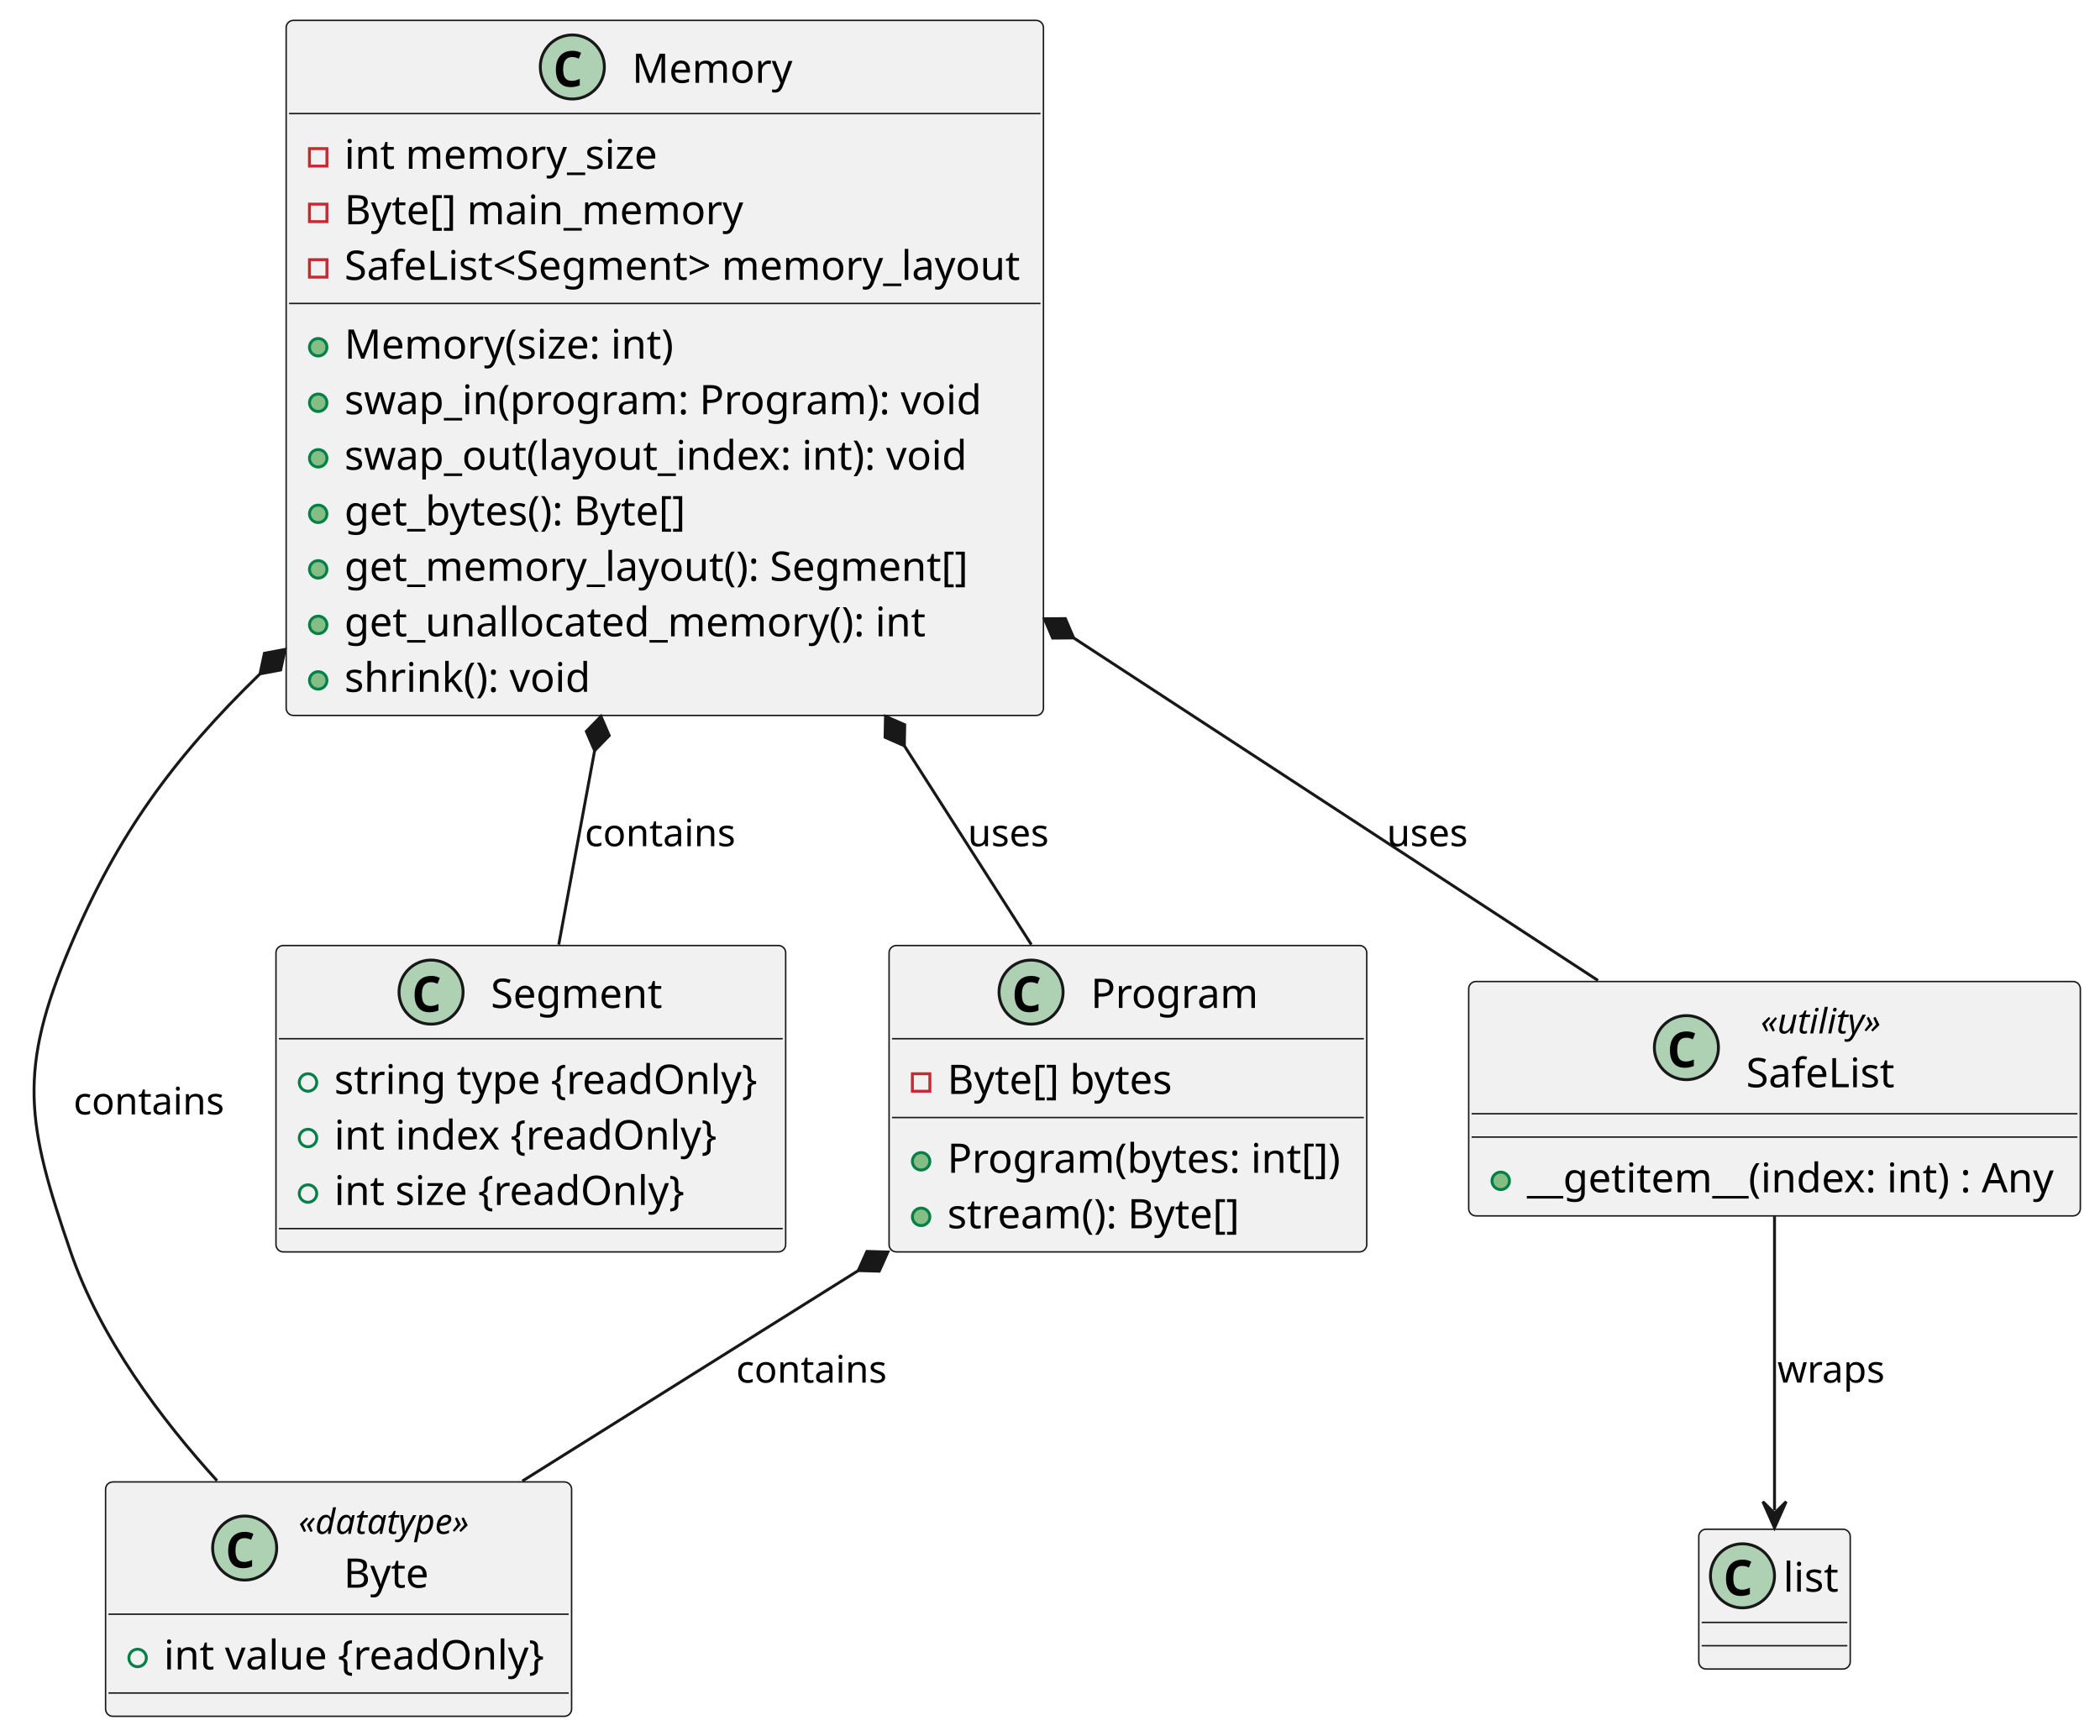
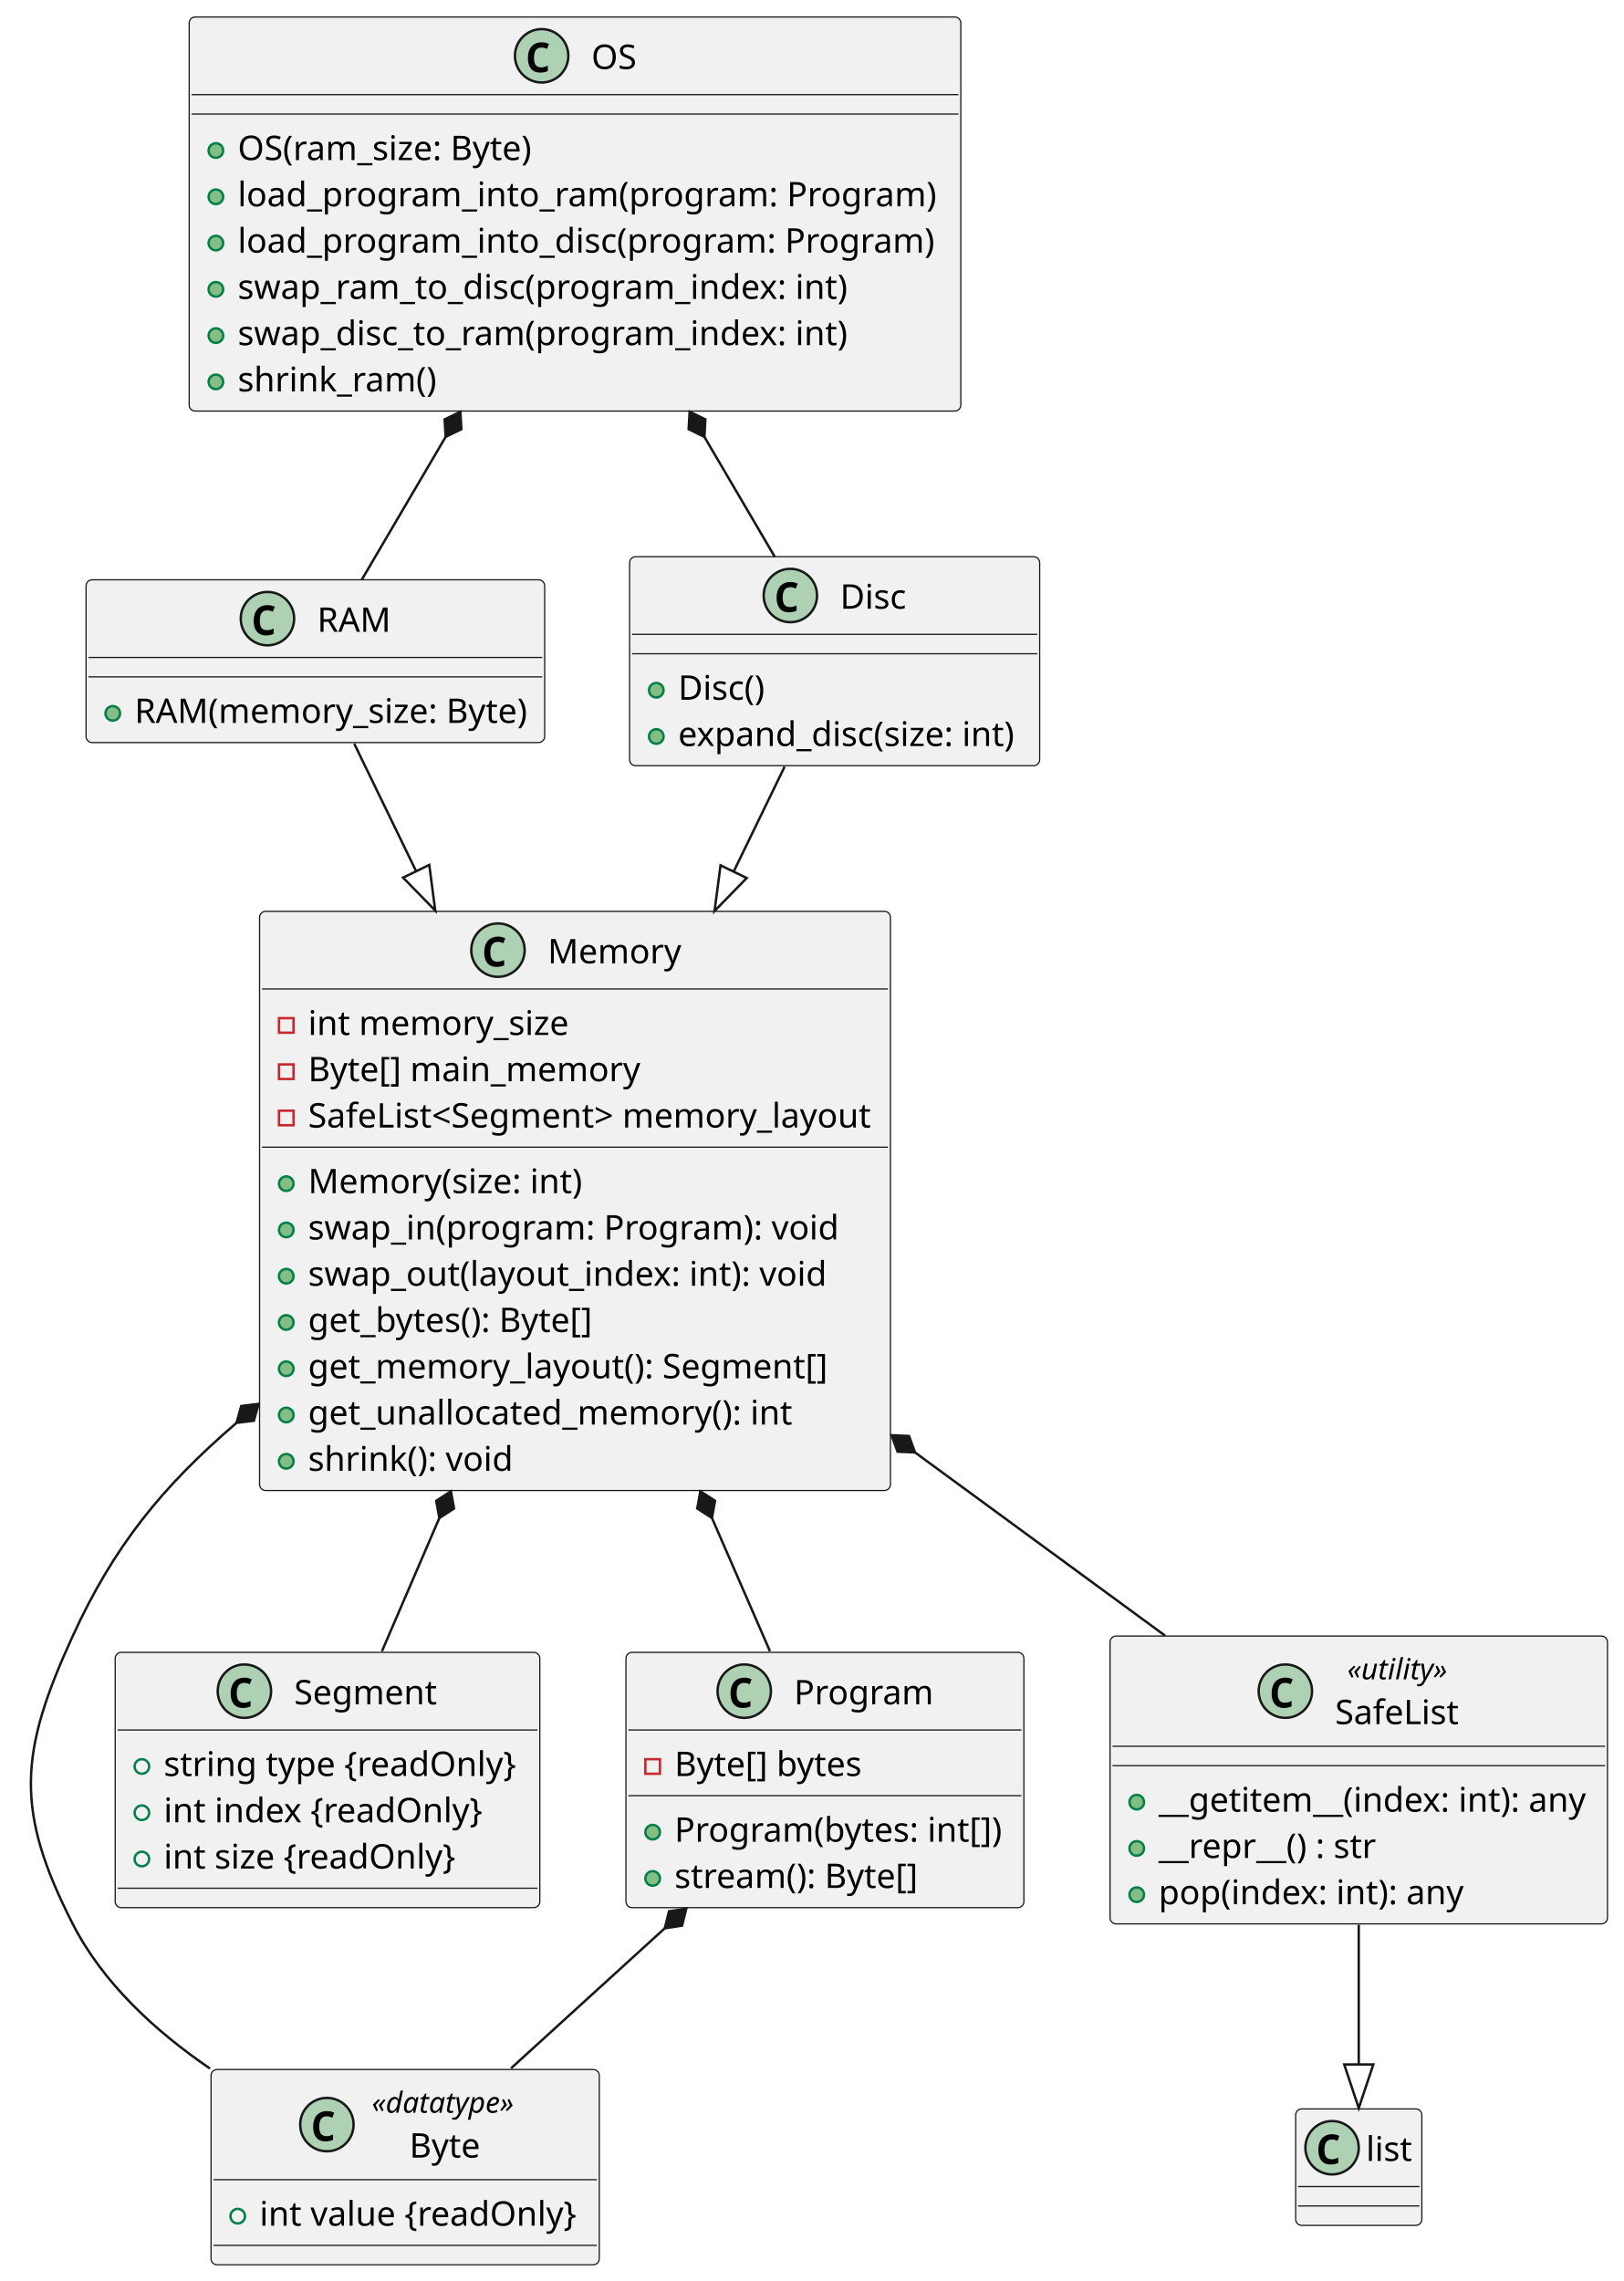
- <svg xmlns="http://www.w3.org/2000/svg" contentStyleType="text/css" height="596px" preserveAspectRatio="none" style="width:721px;height:596px;background:#FFFFFF;" version="1.1" viewBox="0 0 721 596" width="721px" zoomAndPan="magnify">
+ <svg xmlns="http://www.w3.org/2000/svg" contentStyleType="text/css" height="940px" preserveAspectRatio="none" style="width:669px;height:940px;background:#FFFFFF;" version="1.1" viewBox="0 0 669 940" width="669px" zoomAndPan="magnify">
  <defs />
  <g>
    <g id="elem_Memory">
-       <rect codeLine="1" fill="#F1F1F1" height="238.679" id="Memory" rx="2.5" ry="2.5" style="stroke:#181818;stroke-width:0.5;" width="260" x="98.25" y="7" />
-       <ellipse cx="196.5" cy="23" fill="#ADD1B2" rx="11" ry="11" style="stroke:#181818;stroke-width:1.0;" />
-       <path d="M195.969,29.922 Q194.219,29.922 193.078,29.188 Q191.953,28.438 191.391,27.094 Q190.844,25.734 190.844,23.938 Q190.844,21.906 191.5,20.453 Q192.156,19 193.438,18.219 Q194.719,17.438 196.594,17.438 Q197.484,17.438 198.156,17.625 Q198.828,17.797 199.516,18.141 L198.703,20.156 Q198.078,19.844 197.531,19.719 Q197,19.594 196.516,19.594 Q195.344,19.594 194.641,20.125 Q193.938,20.656 193.641,21.609 Q193.344,22.562 193.344,23.828 Q193.344,25.844 194.062,26.812 Q194.781,27.766 196.375,27.766 Q196.969,27.766 197.594,27.609 Q198.219,27.453 199.047,27.078 L199.047,29.297 Q198.312,29.609 197.516,29.766 Q196.734,29.922 195.969,29.922 Z " fill="#000000" />
-       <text fill="#000000" font-family="sans-serif" font-size="14" lengthAdjust="spacing" textLength="55" x="217" y="28.432">Memory</text>
-       <line style="stroke:#181818;stroke-width:0.5;" x1="99.25" x2="357.25" y1="39" y2="39" />
-       <rect fill="none" height="6" style="stroke:#C82930;stroke-width:1.0;" width="6" x="106.25" y="51.034" />
-       <text fill="#000000" font-family="sans-serif" font-size="14" lengthAdjust="spacing" textLength="109" x="118.25" y="57.966">int memory_size</text>
-       <rect fill="none" height="6" style="stroke:#C82930;stroke-width:1.0;" width="6" x="106.25" y="70.102" />
-       <text fill="#000000" font-family="sans-serif" font-size="14" lengthAdjust="spacing" textLength="138" x="118.25" y="77.034">Byte[] main_memory</text>
-       <rect fill="none" height="6" style="stroke:#C82930;stroke-width:1.0;" width="6" x="106.25" y="89.17" />
-       <text fill="#000000" font-family="sans-serif" font-size="14" lengthAdjust="spacing" textLength="234" x="118.25" y="96.102">SafeList&lt;Segment&gt; memory_layout</text>
-       <line style="stroke:#181818;stroke-width:0.5;" x1="99.25" x2="357.25" y1="104.204" y2="104.204" />
-       <ellipse cx="109.25" cy="119.238" fill="#84BE84" rx="3" ry="3" style="stroke:#038048;stroke-width:1.0;" />
-       <text fill="#000000" font-family="sans-serif" font-size="14" lengthAdjust="spacing" textLength="115" x="118.25" y="123.17">Memory(size: int)</text>
-       <ellipse cx="109.25" cy="138.306" fill="#84BE84" rx="3" ry="3" style="stroke:#038048;stroke-width:1.0;" />
-       <text fill="#000000" font-family="sans-serif" font-size="14" lengthAdjust="spacing" textLength="223" x="118.25" y="142.238">swap_in(program: Program): void</text>
-       <ellipse cx="109.25" cy="157.374" fill="#84BE84" rx="3" ry="3" style="stroke:#038048;stroke-width:1.0;" />
-       <text fill="#000000" font-family="sans-serif" font-size="14" lengthAdjust="spacing" textLength="217" x="118.25" y="161.305">swap_out(layout_index: int): void</text>
-       <ellipse cx="109.25" cy="176.441" fill="#84BE84" rx="3" ry="3" style="stroke:#038048;stroke-width:1.0;" />
-       <text fill="#000000" font-family="sans-serif" font-size="14" lengthAdjust="spacing" textLength="119" x="118.25" y="180.373">get_bytes(): Byte[]</text>
-       <ellipse cx="109.25" cy="195.509" fill="#84BE84" rx="3" ry="3" style="stroke:#038048;stroke-width:1.0;" />
-       <text fill="#000000" font-family="sans-serif" font-size="14" lengthAdjust="spacing" textLength="216" x="118.25" y="199.441">get_memory_layout(): Segment[]</text>
-       <ellipse cx="109.25" cy="214.577" fill="#84BE84" rx="3" ry="3" style="stroke:#038048;stroke-width:1.0;" />
-       <text fill="#000000" font-family="sans-serif" font-size="14" lengthAdjust="spacing" textLength="202" x="118.25" y="218.509">get_unallocated_memory(): int</text>
-       <ellipse cx="109.25" cy="233.645" fill="#84BE84" rx="3" ry="3" style="stroke:#038048;stroke-width:1.0;" />
-       <text fill="#000000" font-family="sans-serif" font-size="14" lengthAdjust="spacing" textLength="86" x="118.25" y="237.577">shrink(): void</text>
+       <rect codeLine="1" fill="#F1F1F1" height="238.679" id="Memory" rx="2.5" ry="2.5" style="stroke:#181818;stroke-width:0.5;" width="260" x="106.97" y="375.55" />
+       <ellipse cx="205.22" cy="391.55" fill="#ADD1B2" rx="11" ry="11" style="stroke:#181818;stroke-width:1.0;" />
+       <path d="M204.689,398.472 Q202.939,398.472 201.798,397.738 Q200.673,396.988 200.111,395.644 Q199.564,394.284 199.564,392.488 Q199.564,390.456 200.22,389.003 Q200.876,387.55 202.157,386.769 Q203.439,385.988 205.314,385.988 Q206.204,385.988 206.876,386.175 Q207.548,386.347 208.236,386.691 L207.423,388.706 Q206.798,388.394 206.251,388.269 Q205.72,388.144 205.236,388.144 Q204.064,388.144 203.361,388.675 Q202.657,389.206 202.361,390.159 Q202.064,391.113 202.064,392.378 Q202.064,394.394 202.782,395.363 Q203.501,396.316 205.095,396.316 Q205.689,396.316 206.314,396.159 Q206.939,396.003 207.767,395.628 L207.767,397.847 Q207.032,398.159 206.236,398.316 Q205.454,398.472 204.689,398.472 Z " fill="#000000" />
+       <text fill="#000000" font-family="sans-serif" font-size="14" lengthAdjust="spacing" textLength="55" x="225.72" y="396.982">Memory</text>
+       <line style="stroke:#181818;stroke-width:0.5;" x1="107.97" x2="365.97" y1="407.55" y2="407.55" />
+       <rect fill="none" height="6" style="stroke:#C82930;stroke-width:1.0;" width="6" x="114.97" y="419.584" />
+       <text fill="#000000" font-family="sans-serif" font-size="14" lengthAdjust="spacing" textLength="109" x="126.97" y="426.516">int memory_size</text>
+       <rect fill="none" height="6" style="stroke:#C82930;stroke-width:1.0;" width="6" x="114.97" y="438.652" />
+       <text fill="#000000" font-family="sans-serif" font-size="14" lengthAdjust="spacing" textLength="138" x="126.97" y="445.584">Byte[] main_memory</text>
+       <rect fill="none" height="6" style="stroke:#C82930;stroke-width:1.0;" width="6" x="114.97" y="457.72" />
+       <text fill="#000000" font-family="sans-serif" font-size="14" lengthAdjust="spacing" textLength="234" x="126.97" y="464.652">SafeList&lt;Segment&gt; memory_layout</text>
+       <line style="stroke:#181818;stroke-width:0.5;" x1="107.97" x2="365.97" y1="472.754" y2="472.754" />
+       <ellipse cx="117.97" cy="487.788" fill="#84BE84" rx="3" ry="3" style="stroke:#038048;stroke-width:1.0;" />
+       <text fill="#000000" font-family="sans-serif" font-size="14" lengthAdjust="spacing" textLength="115" x="126.97" y="491.72">Memory(size: int)</text>
+       <ellipse cx="117.97" cy="506.856" fill="#84BE84" rx="3" ry="3" style="stroke:#038048;stroke-width:1.0;" />
+       <text fill="#000000" font-family="sans-serif" font-size="14" lengthAdjust="spacing" textLength="223" x="126.97" y="510.788">swap_in(program: Program): void</text>
+       <ellipse cx="117.97" cy="525.923" fill="#84BE84" rx="3" ry="3" style="stroke:#038048;stroke-width:1.0;" />
+       <text fill="#000000" font-family="sans-serif" font-size="14" lengthAdjust="spacing" textLength="217" x="126.97" y="529.856">swap_out(layout_index: int): void</text>
+       <ellipse cx="117.97" cy="544.991" fill="#84BE84" rx="3" ry="3" style="stroke:#038048;stroke-width:1.0;" />
+       <text fill="#000000" font-family="sans-serif" font-size="14" lengthAdjust="spacing" textLength="119" x="126.97" y="548.923">get_bytes(): Byte[]</text>
+       <ellipse cx="117.97" cy="564.059" fill="#84BE84" rx="3" ry="3" style="stroke:#038048;stroke-width:1.0;" />
+       <text fill="#000000" font-family="sans-serif" font-size="14" lengthAdjust="spacing" textLength="216" x="126.97" y="567.991">get_memory_layout(): Segment[]</text>
+       <ellipse cx="117.97" cy="583.127" fill="#84BE84" rx="3" ry="3" style="stroke:#038048;stroke-width:1.0;" />
+       <text fill="#000000" font-family="sans-serif" font-size="14" lengthAdjust="spacing" textLength="202" x="126.97" y="587.059">get_unallocated_memory(): int</text>
+       <ellipse cx="117.97" cy="602.195" fill="#84BE84" rx="3" ry="3" style="stroke:#038048;stroke-width:1.0;" />
+       <text fill="#000000" font-family="sans-serif" font-size="14" lengthAdjust="spacing" textLength="86" x="126.97" y="606.127">shrink(): void</text>
+     </g>
+     <g id="elem_RAM">
+       <rect codeLine="15" fill="#F1F1F1" height="67.068" id="RAM" rx="2.5" ry="2.5" style="stroke:#181818;stroke-width:0.5;" width="189" x="35.47" y="238.94" />
+       <ellipse cx="110.22" cy="254.94" fill="#ADD1B2" rx="11" ry="11" style="stroke:#181818;stroke-width:1.0;" />
+       <path d="M109.689,261.862 Q107.939,261.862 106.798,261.127 Q105.673,260.377 105.111,259.034 Q104.564,257.674 104.564,255.877 Q104.564,253.846 105.22,252.393 Q105.876,250.94 107.157,250.159 Q108.439,249.377 110.314,249.377 Q111.204,249.377 111.876,249.565 Q112.548,249.737 113.236,250.081 L112.423,252.096 Q111.798,251.784 111.251,251.659 Q110.72,251.534 110.236,251.534 Q109.064,251.534 108.361,252.065 Q107.657,252.596 107.361,253.549 Q107.064,254.502 107.064,255.768 Q107.064,257.784 107.782,258.752 Q108.501,259.706 110.095,259.706 Q110.689,259.706 111.314,259.549 Q111.939,259.393 112.767,259.018 L112.767,261.237 Q112.032,261.549 111.236,261.706 Q110.454,261.862 109.689,261.862 Z " fill="#000000" />
+       <text fill="#000000" font-family="sans-serif" font-size="14" lengthAdjust="spacing" textLength="31" x="130.72" y="260.372">RAM</text>
+       <line style="stroke:#181818;stroke-width:0.5;" x1="36.47" x2="223.47" y1="270.94" y2="270.94" />
+       <line style="stroke:#181818;stroke-width:0.5;" x1="36.47" x2="223.47" y1="278.94" y2="278.94" />
+       <ellipse cx="46.47" cy="293.974" fill="#84BE84" rx="3" ry="3" style="stroke:#038048;stroke-width:1.0;" />
+       <text fill="#000000" font-family="sans-serif" font-size="14" lengthAdjust="spacing" textLength="163" x="55.47" y="297.906">RAM(memory_size: Byte)</text>
+     </g>
+     <g id="elem_Disc">
+       <rect codeLine="19" fill="#F1F1F1" height="86.136" id="Disc" rx="2.5" ry="2.5" style="stroke:#181818;stroke-width:0.5;" width="169" x="259.47" y="229.41" />
+       <ellipse cx="325.72" cy="245.41" fill="#ADD1B2" rx="11" ry="11" style="stroke:#181818;stroke-width:1.0;" />
+       <path d="M325.189,252.332 Q323.439,252.332 322.298,251.597 Q321.173,250.847 320.611,249.504 Q320.064,248.144 320.064,246.347 Q320.064,244.316 320.72,242.863 Q321.376,241.41 322.658,240.629 Q323.939,239.847 325.814,239.847 Q326.704,239.847 327.376,240.035 Q328.048,240.207 328.736,240.551 L327.923,242.566 Q327.298,242.254 326.751,242.129 Q326.22,242.004 325.736,242.004 Q324.564,242.004 323.861,242.535 Q323.158,243.066 322.861,244.019 Q322.564,244.972 322.564,246.238 Q322.564,248.254 323.283,249.222 Q324.001,250.176 325.595,250.176 Q326.189,250.176 326.814,250.019 Q327.439,249.863 328.267,249.488 L328.267,251.707 Q327.533,252.019 326.736,252.176 Q325.954,252.332 325.189,252.332 Z " fill="#000000" />
+       <text fill="#000000" font-family="sans-serif" font-size="14" lengthAdjust="spacing" textLength="28" x="346.22" y="250.842">Disc</text>
+       <line style="stroke:#181818;stroke-width:0.5;" x1="260.47" x2="427.47" y1="261.41" y2="261.41" />
+       <line style="stroke:#181818;stroke-width:0.5;" x1="260.47" x2="427.47" y1="269.41" y2="269.41" />
+       <ellipse cx="270.47" cy="284.444" fill="#84BE84" rx="3" ry="3" style="stroke:#038048;stroke-width:1.0;" />
+       <text fill="#000000" font-family="sans-serif" font-size="14" lengthAdjust="spacing" textLength="36" x="279.47" y="288.376">Disc()</text>
+       <ellipse cx="270.47" cy="303.512" fill="#84BE84" rx="3" ry="3" style="stroke:#038048;stroke-width:1.0;" />
+       <text fill="#000000" font-family="sans-serif" font-size="14" lengthAdjust="spacing" textLength="143" x="279.47" y="307.444">expand_disc(size: int)</text>
    </g>
    <g id="elem_Byte">
-       <rect codeLine="15" fill="#F1F1F1" height="80.48" id="Byte" rx="2.5" ry="2.5" style="stroke:#181818;stroke-width:0.5;" width="160" x="36.25" y="508.88" />
-       <ellipse cx="84" cy="531.586" fill="#ADD1B2" rx="11" ry="11" style="stroke:#181818;stroke-width:1.0;" />
-       <path d="M83.469,538.508 Q81.719,538.508 80.578,537.774 Q79.453,537.024 78.891,535.68 Q78.344,534.32 78.344,532.524 Q78.344,530.492 79,529.039 Q79.656,527.586 80.938,526.805 Q82.219,526.024 84.094,526.024 Q84.984,526.024 85.656,526.211 Q86.328,526.383 87.016,526.727 L86.203,528.742 Q85.578,528.43 85.031,528.305 Q84.5,528.18 84.016,528.18 Q82.844,528.18 82.141,528.711 Q81.438,529.242 81.141,530.195 Q80.844,531.149 80.844,532.414 Q80.844,534.43 81.562,535.399 Q82.281,536.352 83.875,536.352 Q84.469,536.352 85.094,536.195 Q85.719,536.039 86.547,535.664 L86.547,537.883 Q85.812,538.195 85.016,538.352 Q84.234,538.508 83.469,538.508 Z " fill="#000000" />
-       <text fill="#000000" font-family="sans-serif" font-size="12" font-style="italic" lengthAdjust="spacing" textLength="60" x="102.5" y="526.708">«datatype»</text>
-       <text fill="#000000" font-family="sans-serif" font-size="14" lengthAdjust="spacing" textLength="29" x="118" y="545.19">Byte</text>
-       <line style="stroke:#181818;stroke-width:0.5;" x1="37.25" x2="195.25" y1="554.292" y2="554.292" />
-       <ellipse cx="47.25" cy="569.326" fill="none" rx="3" ry="3" style="stroke:#038048;stroke-width:1.0;" />
-       <text fill="#000000" font-family="sans-serif" font-size="14" lengthAdjust="spacing" textLength="134" x="56.25" y="573.258">int value {readOnly}</text>
-       <line style="stroke:#181818;stroke-width:0.5;" x1="37.25" x2="195.25" y1="581.36" y2="581.36" />
+       <rect codeLine="24" fill="#F1F1F1" height="80.48" id="Byte" rx="2.5" ry="2.5" style="stroke:#181818;stroke-width:0.5;" width="160" x="86.97" y="852.84" />
+       <ellipse cx="134.72" cy="875.546" fill="#ADD1B2" rx="11" ry="11" style="stroke:#181818;stroke-width:1.0;" />
+       <path d="M134.189,882.468 Q132.439,882.468 131.298,881.734 Q130.173,880.984 129.611,879.64 Q129.064,878.28 129.064,876.484 Q129.064,874.452 129.72,872.999 Q130.376,871.546 131.657,870.765 Q132.939,869.984 134.814,869.984 Q135.704,869.984 136.376,870.171 Q137.048,870.343 137.736,870.687 L136.923,872.702 Q136.298,872.39 135.751,872.265 Q135.22,872.14 134.736,872.14 Q133.564,872.14 132.861,872.671 Q132.157,873.202 131.861,874.155 Q131.564,875.109 131.564,876.374 Q131.564,878.39 132.282,879.359 Q133.001,880.312 134.595,880.312 Q135.189,880.312 135.814,880.155 Q136.439,879.999 137.267,879.624 L137.267,881.843 Q136.532,882.155 135.736,882.312 Q134.954,882.468 134.189,882.468 Z " fill="#000000" />
+       <text fill="#000000" font-family="sans-serif" font-size="12" font-style="italic" lengthAdjust="spacing" textLength="60" x="153.22" y="870.668">«datatype»</text>
+       <text fill="#000000" font-family="sans-serif" font-size="14" lengthAdjust="spacing" textLength="29" x="168.72" y="889.15">Byte</text>
+       <line style="stroke:#181818;stroke-width:0.5;" x1="87.97" x2="245.97" y1="898.252" y2="898.252" />
+       <ellipse cx="97.97" cy="913.286" fill="none" rx="3" ry="3" style="stroke:#038048;stroke-width:1.0;" />
+       <text fill="#000000" font-family="sans-serif" font-size="14" lengthAdjust="spacing" textLength="134" x="106.97" y="917.218">int value {readOnly}</text>
+       <line style="stroke:#181818;stroke-width:0.5;" x1="87.97" x2="245.97" y1="925.32" y2="925.32" />
    </g>
    <g id="elem_Segment">
-       <rect codeLine="19" fill="#F1F1F1" height="105.204" id="Segment" rx="2.5" ry="2.5" style="stroke:#181818;stroke-width:0.5;" width="175" x="94.75" y="324.68" />
-       <ellipse cx="148" cy="340.68" fill="#ADD1B2" rx="11" ry="11" style="stroke:#181818;stroke-width:1.0;" />
-       <path d="M147.469,347.602 Q145.719,347.602 144.578,346.868 Q143.453,346.118 142.891,344.774 Q142.344,343.414 142.344,341.618 Q142.344,339.586 143,338.133 Q143.656,336.68 144.938,335.899 Q146.219,335.118 148.094,335.118 Q148.984,335.118 149.656,335.305 Q150.328,335.477 151.016,335.821 L150.203,337.836 Q149.578,337.524 149.031,337.399 Q148.5,337.274 148.016,337.274 Q146.844,337.274 146.141,337.805 Q145.438,338.336 145.141,339.289 Q144.844,340.243 144.844,341.508 Q144.844,343.524 145.562,344.493 Q146.281,345.446 147.875,345.446 Q148.469,345.446 149.094,345.289 Q149.719,345.133 150.547,344.758 L150.547,346.977 Q149.812,347.289 149.016,347.446 Q148.234,347.602 147.469,347.602 Z " fill="#000000" />
-       <text fill="#000000" font-family="sans-serif" font-size="14" lengthAdjust="spacing" textLength="60" x="168.5" y="346.112">Segment</text>
-       <line style="stroke:#181818;stroke-width:0.5;" x1="95.75" x2="268.75" y1="356.68" y2="356.68" />
-       <ellipse cx="105.75" cy="371.714" fill="none" rx="3" ry="3" style="stroke:#038048;stroke-width:1.0;" />
-       <text fill="#000000" font-family="sans-serif" font-size="14" lengthAdjust="spacing" textLength="149" x="114.75" y="375.646">string type {readOnly}</text>
-       <ellipse cx="105.75" cy="390.782" fill="none" rx="3" ry="3" style="stroke:#038048;stroke-width:1.0;" />
-       <text fill="#000000" font-family="sans-serif" font-size="14" lengthAdjust="spacing" textLength="135" x="114.75" y="394.714">int index {readOnly}</text>
-       <ellipse cx="105.75" cy="409.85" fill="none" rx="3" ry="3" style="stroke:#038048;stroke-width:1.0;" />
-       <text fill="#000000" font-family="sans-serif" font-size="14" lengthAdjust="spacing" textLength="124" x="114.75" y="413.782">int size {readOnly}</text>
-       <line style="stroke:#181818;stroke-width:0.5;" x1="95.75" x2="268.75" y1="421.884" y2="421.884" />
+       <rect codeLine="28" fill="#F1F1F1" height="105.204" id="Segment" rx="2.5" ry="2.5" style="stroke:#181818;stroke-width:0.5;" width="175" x="47.47" y="680.93" />
+       <ellipse cx="100.72" cy="696.93" fill="#ADD1B2" rx="11" ry="11" style="stroke:#181818;stroke-width:1.0;" />
+       <path d="M100.189,703.852 Q98.439,703.852 97.298,703.117 Q96.173,702.367 95.611,701.024 Q95.064,699.664 95.064,697.867 Q95.064,695.836 95.72,694.383 Q96.376,692.93 97.657,692.149 Q98.939,691.367 100.814,691.367 Q101.704,691.367 102.376,691.555 Q103.048,691.727 103.736,692.071 L102.923,694.086 Q102.298,693.774 101.751,693.649 Q101.22,693.524 100.736,693.524 Q99.564,693.524 98.861,694.055 Q98.157,694.586 97.861,695.539 Q97.564,696.492 97.564,697.758 Q97.564,699.774 98.282,700.742 Q99.001,701.696 100.595,701.696 Q101.189,701.696 101.814,701.539 Q102.439,701.383 103.267,701.008 L103.267,703.227 Q102.532,703.539 101.736,703.696 Q100.954,703.852 100.189,703.852 Z " fill="#000000" />
+       <text fill="#000000" font-family="sans-serif" font-size="14" lengthAdjust="spacing" textLength="60" x="121.22" y="702.362">Segment</text>
+       <line style="stroke:#181818;stroke-width:0.5;" x1="48.47" x2="221.47" y1="712.93" y2="712.93" />
+       <ellipse cx="58.47" cy="727.964" fill="none" rx="3" ry="3" style="stroke:#038048;stroke-width:1.0;" />
+       <text fill="#000000" font-family="sans-serif" font-size="14" lengthAdjust="spacing" textLength="149" x="67.47" y="731.896">string type {readOnly}</text>
+       <ellipse cx="58.47" cy="747.032" fill="none" rx="3" ry="3" style="stroke:#038048;stroke-width:1.0;" />
+       <text fill="#000000" font-family="sans-serif" font-size="14" lengthAdjust="spacing" textLength="135" x="67.47" y="750.964">int index {readOnly}</text>
+       <ellipse cx="58.47" cy="766.1" fill="none" rx="3" ry="3" style="stroke:#038048;stroke-width:1.0;" />
+       <text fill="#000000" font-family="sans-serif" font-size="14" lengthAdjust="spacing" textLength="124" x="67.47" y="770.032">int size {readOnly}</text>
+       <line style="stroke:#181818;stroke-width:0.5;" x1="48.47" x2="221.47" y1="778.134" y2="778.134" />
+     </g>
+     <g id="elem_OS">
+       <rect codeLine="34" fill="#F1F1F1" height="162.407" id="OS" rx="2.5" ry="2.5" style="stroke:#181818;stroke-width:0.5;" width="318" x="77.97" y="7" />
+       <ellipse cx="223.22" cy="23" fill="#ADD1B2" rx="11" ry="11" style="stroke:#181818;stroke-width:1.0;" />
+       <path d="M222.689,29.922 Q220.939,29.922 219.798,29.188 Q218.673,28.438 218.111,27.094 Q217.564,25.734 217.564,23.938 Q217.564,21.906 218.22,20.453 Q218.876,19 220.157,18.219 Q221.439,17.438 223.314,17.438 Q224.204,17.438 224.876,17.625 Q225.548,17.797 226.236,18.141 L225.423,20.156 Q224.798,19.844 224.251,19.719 Q223.72,19.594 223.236,19.594 Q222.064,19.594 221.361,20.125 Q220.657,20.656 220.361,21.609 Q220.064,22.562 220.064,23.828 Q220.064,25.844 220.782,26.812 Q221.501,27.766 223.095,27.766 Q223.689,27.766 224.314,27.609 Q224.939,27.453 225.767,27.078 L225.767,29.297 Q225.032,29.609 224.236,29.766 Q223.454,29.922 222.689,29.922 Z " fill="#000000" />
+       <text fill="#000000" font-family="sans-serif" font-size="14" lengthAdjust="spacing" textLength="19" x="243.72" y="28.432">OS</text>
+       <line style="stroke:#181818;stroke-width:0.5;" x1="78.97" x2="394.97" y1="39" y2="39" />
+       <line style="stroke:#181818;stroke-width:0.5;" x1="78.97" x2="394.97" y1="47" y2="47" />
+       <ellipse cx="88.97" cy="62.034" fill="#84BE84" rx="3" ry="3" style="stroke:#038048;stroke-width:1.0;" />
+       <text fill="#000000" font-family="sans-serif" font-size="14" lengthAdjust="spacing" textLength="123" x="97.97" y="65.966">OS(ram_size: Byte)</text>
+       <ellipse cx="88.97" cy="81.102" fill="#84BE84" rx="3" ry="3" style="stroke:#038048;stroke-width:1.0;" />
+       <text fill="#000000" font-family="sans-serif" font-size="14" lengthAdjust="spacing" textLength="292" x="97.97" y="85.034">load_program_into_ram(program: Program)</text>
+       <ellipse cx="88.97" cy="100.17" fill="#84BE84" rx="3" ry="3" style="stroke:#038048;stroke-width:1.0;" />
+       <text fill="#000000" font-family="sans-serif" font-size="14" lengthAdjust="spacing" textLength="292" x="97.97" y="104.102">load_program_into_disc(program: Program)</text>
+       <ellipse cx="88.97" cy="119.238" fill="#84BE84" rx="3" ry="3" style="stroke:#038048;stroke-width:1.0;" />
+       <text fill="#000000" font-family="sans-serif" font-size="14" lengthAdjust="spacing" textLength="256" x="97.97" y="123.17">swap_ram_to_disc(program_index: int)</text>
+       <ellipse cx="88.97" cy="138.306" fill="#84BE84" rx="3" ry="3" style="stroke:#038048;stroke-width:1.0;" />
+       <text fill="#000000" font-family="sans-serif" font-size="14" lengthAdjust="spacing" textLength="256" x="97.97" y="142.238">swap_disc_to_ram(program_index: int)</text>
+       <ellipse cx="88.97" cy="157.374" fill="#84BE84" rx="3" ry="3" style="stroke:#038048;stroke-width:1.0;" />
+       <text fill="#000000" font-family="sans-serif" font-size="14" lengthAdjust="spacing" textLength="83" x="97.97" y="161.305">shrink_ram()</text>
    </g>
    <g id="elem_SafeList">
-       <rect codeLine="25" fill="#F1F1F1" height="80.48" id="SafeList" rx="2.5" ry="2.5" style="stroke:#181818;stroke-width:0.5;" width="210" x="504.25" y="337.04" />
-       <ellipse cx="579" cy="359.746" fill="#ADD1B2" rx="11" ry="11" style="stroke:#181818;stroke-width:1.0;" />
-       <path d="M578.469,366.668 Q576.719,366.668 575.578,365.933 Q574.453,365.183 573.891,363.84 Q573.344,362.48 573.344,360.683 Q573.344,358.652 574,357.199 Q574.656,355.746 575.938,354.965 Q577.219,354.183 579.094,354.183 Q579.984,354.183 580.656,354.371 Q581.328,354.543 582.016,354.887 L581.203,356.902 Q580.578,356.59 580.031,356.465 Q579.5,356.34 579.016,356.34 Q577.844,356.34 577.141,356.871 Q576.438,357.402 576.141,358.355 Q575.844,359.308 575.844,360.574 Q575.844,362.59 576.562,363.558 Q577.281,364.512 578.875,364.512 Q579.469,364.512 580.094,364.355 Q580.719,364.199 581.547,363.824 L581.547,366.043 Q580.812,366.355 580.016,366.512 Q579.234,366.668 578.469,366.668 Z " fill="#000000" />
-       <text fill="#000000" font-family="sans-serif" font-size="12" font-style="italic" lengthAdjust="spacing" textLength="42" x="604.5" y="354.868">«utility»</text>
-       <text fill="#000000" font-family="sans-serif" font-size="14" lengthAdjust="spacing" textLength="52" x="599.5" y="373.35">SafeList</text>
-       <line style="stroke:#181818;stroke-width:0.5;" x1="505.25" x2="713.25" y1="382.452" y2="382.452" />
-       <line style="stroke:#181818;stroke-width:0.5;" x1="505.25" x2="713.25" y1="390.452" y2="390.452" />
-       <ellipse cx="515.25" cy="405.486" fill="#84BE84" rx="3" ry="3" style="stroke:#038048;stroke-width:1.0;" />
-       <text fill="#000000" font-family="sans-serif" font-size="14" lengthAdjust="spacing" textLength="184" x="524.25" y="409.418">__getitem__(index: int) : Any</text>
+       <rect codeLine="43" fill="#F1F1F1" height="118.616" id="SafeList" rx="2.5" ry="2.5" style="stroke:#181818;stroke-width:0.5;" width="205" x="457.47" y="674.22" />
+       <ellipse cx="529.72" cy="696.926" fill="#ADD1B2" rx="11" ry="11" style="stroke:#181818;stroke-width:1.0;" />
+       <path d="M529.189,703.848 Q527.439,703.848 526.298,703.114 Q525.173,702.364 524.611,701.02 Q524.064,699.66 524.064,697.864 Q524.064,695.832 524.72,694.379 Q525.376,692.926 526.658,692.145 Q527.939,691.364 529.814,691.364 Q530.704,691.364 531.376,691.551 Q532.048,691.723 532.736,692.067 L531.923,694.082 Q531.298,693.77 530.751,693.645 Q530.22,693.52 529.736,693.52 Q528.564,693.52 527.861,694.051 Q527.158,694.582 526.861,695.535 Q526.564,696.489 526.564,697.754 Q526.564,699.77 527.283,700.739 Q528.001,701.692 529.595,701.692 Q530.189,701.692 530.814,701.535 Q531.439,701.379 532.267,701.004 L532.267,703.223 Q531.533,703.535 530.736,703.692 Q529.954,703.848 529.189,703.848 Z " fill="#000000" />
+       <text fill="#000000" font-family="sans-serif" font-size="12" font-style="italic" lengthAdjust="spacing" textLength="42" x="555.22" y="692.048">«utility»</text>
+       <text fill="#000000" font-family="sans-serif" font-size="14" lengthAdjust="spacing" textLength="52" x="550.22" y="710.53">SafeList</text>
+       <line style="stroke:#181818;stroke-width:0.5;" x1="458.47" x2="661.47" y1="719.632" y2="719.632" />
+       <line style="stroke:#181818;stroke-width:0.5;" x1="458.47" x2="661.47" y1="727.632" y2="727.632" />
+       <ellipse cx="468.47" cy="742.666" fill="#84BE84" rx="3" ry="3" style="stroke:#038048;stroke-width:1.0;" />
+       <text fill="#000000" font-family="sans-serif" font-size="14" lengthAdjust="spacing" textLength="179" x="477.47" y="746.598">__getitem__(index: int): any</text>
+       <ellipse cx="468.47" cy="761.734" fill="#84BE84" rx="3" ry="3" style="stroke:#038048;stroke-width:1.0;" />
+       <text fill="#000000" font-family="sans-serif" font-size="14" lengthAdjust="spacing" textLength="91" x="477.47" y="765.666">__repr__() : str</text>
+       <ellipse cx="468.47" cy="780.802" fill="#84BE84" rx="3" ry="3" style="stroke:#038048;stroke-width:1.0;" />
+       <text fill="#000000" font-family="sans-serif" font-size="14" lengthAdjust="spacing" textLength="129" x="477.47" y="784.734">pop(index: int): any</text>
    </g>
    <g id="elem_Program">
-       <rect codeLine="29" fill="#F1F1F1" height="105.204" id="Program" rx="2.5" ry="2.5" style="stroke:#181818;stroke-width:0.5;" width="164" x="305.25" y="324.68" />
-       <ellipse cx="354" cy="340.68" fill="#ADD1B2" rx="11" ry="11" style="stroke:#181818;stroke-width:1.0;" />
-       <path d="M353.469,347.602 Q351.719,347.602 350.578,346.868 Q349.453,346.118 348.891,344.774 Q348.344,343.414 348.344,341.618 Q348.344,339.586 349,338.133 Q349.656,336.68 350.938,335.899 Q352.219,335.118 354.094,335.118 Q354.984,335.118 355.656,335.305 Q356.328,335.477 357.016,335.821 L356.203,337.836 Q355.578,337.524 355.031,337.399 Q354.5,337.274 354.016,337.274 Q352.844,337.274 352.141,337.805 Q351.438,338.336 351.141,339.289 Q350.844,340.243 350.844,341.508 Q350.844,343.524 351.562,344.493 Q352.281,345.446 353.875,345.446 Q354.469,345.446 355.094,345.289 Q355.719,345.133 356.547,344.758 L356.547,346.977 Q355.812,347.289 355.016,347.446 Q354.234,347.602 353.469,347.602 Z " fill="#000000" />
-       <text fill="#000000" font-family="sans-serif" font-size="14" lengthAdjust="spacing" textLength="58" x="374.5" y="346.112">Program</text>
-       <line style="stroke:#181818;stroke-width:0.5;" x1="306.25" x2="468.25" y1="356.68" y2="356.68" />
-       <rect fill="none" height="6" style="stroke:#C82930;stroke-width:1.0;" width="6" x="313.25" y="368.714" />
-       <text fill="#000000" font-family="sans-serif" font-size="14" lengthAdjust="spacing" textLength="79" x="325.25" y="375.646">Byte[] bytes</text>
-       <line style="stroke:#181818;stroke-width:0.5;" x1="306.25" x2="468.25" y1="383.748" y2="383.748" />
-       <ellipse cx="316.25" cy="398.782" fill="#84BE84" rx="3" ry="3" style="stroke:#038048;stroke-width:1.0;" />
-       <text fill="#000000" font-family="sans-serif" font-size="14" lengthAdjust="spacing" textLength="138" x="325.25" y="402.714">Program(bytes: int[])</text>
-       <ellipse cx="316.25" cy="417.85" fill="#84BE84" rx="3" ry="3" style="stroke:#038048;stroke-width:1.0;" />
-       <text fill="#000000" font-family="sans-serif" font-size="14" lengthAdjust="spacing" textLength="102" x="325.25" y="421.782">stream(): Byte[]</text>
+       <rect codeLine="49" fill="#F1F1F1" height="105.204" id="Program" rx="2.5" ry="2.5" style="stroke:#181818;stroke-width:0.5;" width="164" x="257.97" y="680.93" />
+       <ellipse cx="306.72" cy="696.93" fill="#ADD1B2" rx="11" ry="11" style="stroke:#181818;stroke-width:1.0;" />
+       <path d="M306.189,703.852 Q304.439,703.852 303.298,703.117 Q302.173,702.367 301.611,701.024 Q301.064,699.664 301.064,697.867 Q301.064,695.836 301.72,694.383 Q302.376,692.93 303.658,692.149 Q304.939,691.367 306.814,691.367 Q307.704,691.367 308.376,691.555 Q309.048,691.727 309.736,692.071 L308.923,694.086 Q308.298,693.774 307.751,693.649 Q307.22,693.524 306.736,693.524 Q305.564,693.524 304.861,694.055 Q304.158,694.586 303.861,695.539 Q303.564,696.492 303.564,697.758 Q303.564,699.774 304.283,700.742 Q305.001,701.696 306.595,701.696 Q307.189,701.696 307.814,701.539 Q308.439,701.383 309.267,701.008 L309.267,703.227 Q308.533,703.539 307.736,703.696 Q306.954,703.852 306.189,703.852 Z " fill="#000000" />
+       <text fill="#000000" font-family="sans-serif" font-size="14" lengthAdjust="spacing" textLength="58" x="327.22" y="702.362">Program</text>
+       <line style="stroke:#181818;stroke-width:0.5;" x1="258.97" x2="420.97" y1="712.93" y2="712.93" />
+       <rect fill="none" height="6" style="stroke:#C82930;stroke-width:1.0;" width="6" x="265.97" y="724.964" />
+       <text fill="#000000" font-family="sans-serif" font-size="14" lengthAdjust="spacing" textLength="79" x="277.97" y="731.896">Byte[] bytes</text>
+       <line style="stroke:#181818;stroke-width:0.5;" x1="258.97" x2="420.97" y1="739.998" y2="739.998" />
+       <ellipse cx="268.97" cy="755.032" fill="#84BE84" rx="3" ry="3" style="stroke:#038048;stroke-width:1.0;" />
+       <text fill="#000000" font-family="sans-serif" font-size="14" lengthAdjust="spacing" textLength="138" x="277.97" y="758.964">Program(bytes: int[])</text>
+       <ellipse cx="268.97" cy="774.1" fill="#84BE84" rx="3" ry="3" style="stroke:#038048;stroke-width:1.0;" />
+       <text fill="#000000" font-family="sans-serif" font-size="14" lengthAdjust="spacing" textLength="102" x="277.97" y="778.032">stream(): Byte[]</text>
    </g>
    <g id="elem_list">
-       <rect fill="#F1F1F1" height="48" id="list" rx="2.5" ry="2.5" style="stroke:#181818;stroke-width:0.5;" width="52" x="583.25" y="525.12" />
-       <ellipse cx="598.25" cy="541.12" fill="#ADD1B2" rx="11" ry="11" style="stroke:#181818;stroke-width:1.0;" />
-       <path d="M597.719,548.042 Q595.969,548.042 594.828,547.308 Q593.703,546.558 593.141,545.214 Q592.594,543.854 592.594,542.058 Q592.594,540.026 593.25,538.573 Q593.906,537.12 595.188,536.339 Q596.469,535.558 598.344,535.558 Q599.234,535.558 599.906,535.745 Q600.578,535.917 601.266,536.261 L600.453,538.276 Q599.828,537.964 599.281,537.839 Q598.75,537.714 598.266,537.714 Q597.094,537.714 596.391,538.245 Q595.688,538.776 595.391,539.729 Q595.094,540.683 595.094,541.948 Q595.094,543.964 595.812,544.933 Q596.531,545.886 598.125,545.886 Q598.719,545.886 599.344,545.729 Q599.969,545.573 600.797,545.198 L600.797,547.417 Q600.062,547.729 599.266,547.886 Q598.484,548.042 597.719,548.042 Z " fill="#000000" />
-       <text fill="#000000" font-family="sans-serif" font-size="14" lengthAdjust="spacing" textLength="20" x="612.25" y="546.552">list</text>
-       <line style="stroke:#181818;stroke-width:0.5;" x1="584.25" x2="634.25" y1="557.12" y2="557.12" />
-       <line style="stroke:#181818;stroke-width:0.5;" x1="584.25" x2="634.25" y1="565.12" y2="565.12" />
+       <rect fill="#F1F1F1" height="48" id="list" rx="2.5" ry="2.5" style="stroke:#181818;stroke-width:0.5;" width="52" x="533.97" y="869.08" />
+       <ellipse cx="548.97" cy="885.08" fill="#ADD1B2" rx="11" ry="11" style="stroke:#181818;stroke-width:1.0;" />
+       <path d="M548.439,892.002 Q546.689,892.002 545.548,891.268 Q544.423,890.518 543.861,889.174 Q543.314,887.814 543.314,886.018 Q543.314,883.986 543.97,882.533 Q544.626,881.08 545.908,880.299 Q547.189,879.518 549.064,879.518 Q549.954,879.518 550.626,879.705 Q551.298,879.877 551.986,880.221 L551.173,882.236 Q550.548,881.924 550.001,881.799 Q549.47,881.674 548.986,881.674 Q547.814,881.674 547.111,882.205 Q546.408,882.736 546.111,883.689 Q545.814,884.643 545.814,885.908 Q545.814,887.924 546.533,888.893 Q547.251,889.846 548.845,889.846 Q549.439,889.846 550.064,889.689 Q550.689,889.533 551.517,889.158 L551.517,891.377 Q550.783,891.689 549.986,891.846 Q549.204,892.002 548.439,892.002 Z " fill="#000000" />
+       <text fill="#000000" font-family="sans-serif" font-size="14" lengthAdjust="spacing" textLength="20" x="562.97" y="890.512">list</text>
+       <line style="stroke:#181818;stroke-width:0.5;" x1="534.97" x2="584.97" y1="901.08" y2="901.08" />
+       <line style="stroke:#181818;stroke-width:0.5;" x1="534.97" x2="584.97" y1="909.08" y2="909.08" />
+     </g>
+     <g id="link_OS_RAM">
+       <path codeLine="56" d="M183.657,180.03 C169.327,204.45 160.46,219.55 149.1,238.89 " fill="none" id="OS-backto-RAM" style="stroke:#181818;stroke-width:1.0;" />
+       <polygon fill="#181818" points="189.73,169.68,183.244,172.83,183.657,180.03,190.143,176.879,189.73,169.68" style="stroke:#181818;stroke-width:1.0;" />
+     </g>
+     <g id="link_OS_Disc">
+       <path codeLine="57" d="M290.288,180.027 C302.388,200.627 308.83,211.62 319.27,229.4 " fill="none" id="OS-backto-Disc" style="stroke:#181818;stroke-width:1.0;" />
+       <polygon fill="#181818" points="284.21,169.68,283.8,176.879,290.288,180.027,290.698,172.828,284.21,169.68" style="stroke:#181818;stroke-width:1.0;" />
+     </g>
+     <g id="link_Disc_Memory">
+       <path codeLine="58" d="M323.34,315.97 C314.96,333.24 312.684,337.929 302.344,359.219 " fill="none" id="Disc-to-Memory" style="stroke:#181818;stroke-width:1.0;" />
+       <polygon fill="none" points="294.48,375.41,307.741,361.84,296.947,356.597,294.48,375.41" style="stroke:#181818;stroke-width:1.0;" />
+     </g>
+     <g id="link_RAM_Memory">
+       <path codeLine="59" d="M145.99,306.47 C155.08,325.21 159.22,333.727 171.51,359.047 " fill="none" id="RAM-to-Memory" style="stroke:#181818;stroke-width:1.0;" />
+       <polygon fill="none" points="179.37,375.24,176.908,356.427,166.112,361.667,179.37,375.24" style="stroke:#181818;stroke-width:1.0;" />
    </g>
    <g id="link_SafeList_list">
-       <path codeLine="36" d="M609.25,417.67 C609.25,450.79 609.25,491.03 609.25,518.64 " fill="none" id="SafeList-to-list" style="stroke:#181818;stroke-width:1.0;" />
-       <polygon fill="#181818" points="609.25,524.64,613.25,515.64,609.25,519.64,605.25,515.64,609.25,524.64" style="stroke:#181818;stroke-width:1.0;" />
-       <text fill="#000000" font-family="sans-serif" font-size="13" lengthAdjust="spacing" textLength="36" x="610.25" y="474.777">wraps</text>
+       <path codeLine="60" d="M559.97,793.2 C559.97,819.44 559.97,830.88 559.97,850.76 " fill="none" id="SafeList-to-list" style="stroke:#181818;stroke-width:1.0;" />
+       <polygon fill="none" points="559.97,868.76,565.97,850.76,553.97,850.76,559.97,868.76" style="stroke:#181818;stroke-width:1.0;" />
+     </g>
+     <g id="link_Memory_Byte">
+       <path codeLine="61" d="M97.477,586.359 C66.637,612.849 46.92,637.25 29.97,674.22 C8,722.15 6,745.88 29.97,792.84 C42.45,817.3 64.09,837.13 86.54,852.45 " fill="none" id="Memory-backto-Byte" style="stroke:#181818;stroke-width:1.0;" />
+       <polygon fill="#181818" points="106.58,578.54,99.422,579.415,97.477,586.359,104.635,585.484,106.58,578.54" style="stroke:#181818;stroke-width:1.0;" />
+     </g>
+     <g id="link_Program_Byte">
+       <path codeLine="62" d="M273.968,794.64 C250.448,816.06 232.51,832.39 210.61,852.34 " fill="none" id="Program-backto-Byte" style="stroke:#181818;stroke-width:1.0;" />
+       <polygon fill="#181818" points="282.84,786.56,275.711,787.643,273.968,794.64,281.097,793.557,282.84,786.56" style="stroke:#181818;stroke-width:1.0;" />
+     </g>
+     <g id="link_Memory_Segment">
+       <path codeLine="63" d="M181.071,625.58 C171.081,648.76 165.85,660.9 157.4,680.48 " fill="none" id="Memory-backto-Segment" style="stroke:#181818;stroke-width:1.0;" />
+       <polygon fill="#181818" points="185.82,614.56,179.772,618.487,181.071,625.58,187.119,621.653,185.82,614.56" style="stroke:#181818;stroke-width:1.0;" />
    </g>
    <g id="link_Memory_Program">
-       <path codeLine="37" d="M310.479,256.084 C328.079,283.644 339.46,301.46 354.09,324.36 " fill="none" id="Memory-backto-Program" style="stroke:#181818;stroke-width:1.0;" />
-       <polygon fill="#181818" points="304.02,245.97,303.878,253.18,310.479,256.084,310.62,248.874,304.02,245.97" style="stroke:#181818;stroke-width:1.0;" />
-       <text fill="#000000" font-family="sans-serif" font-size="13" lengthAdjust="spacing" textLength="27" x="332.28" y="290.577">uses</text>
+       <path codeLine="64" d="M293.409,625.563 C303.499,648.743 308.79,660.9 317.32,680.48 " fill="none" id="Memory-backto-Program" style="stroke:#181818;stroke-width:1.0;" />
+       <polygon fill="#181818" points="288.62,614.56,287.347,621.658,293.409,625.563,294.682,618.465,288.62,614.56" style="stroke:#181818;stroke-width:1.0;" />
    </g>
    <g id="link_Memory_SafeList">
-       <path codeLine="38" d="M368.616,219.054 C433.046,261.154 497.67,303.37 548.64,336.68 " fill="none" id="Memory-backto-SafeList" style="stroke:#181818;stroke-width:1.0;" />
-       <polygon fill="#181818" points="358.57,212.49,361.405,219.12,368.616,219.054,365.781,212.423,358.57,212.49" style="stroke:#181818;stroke-width:1.0;" />
-       <text fill="#000000" font-family="sans-serif" font-size="13" lengthAdjust="spacing" textLength="27" x="476.14" y="290.577">uses</text>
-     </g>
-     <g id="link_Memory_Segment">
-       <path codeLine="39" d="M204.151,257.77 C199.061,285.33 196.07,301.46 191.84,324.36 " fill="none" id="Memory-backto-Segment" style="stroke:#181818;stroke-width:1.0;" />
-       <polygon fill="#181818" points="206.33,245.97,201.307,251.144,204.151,257.77,209.174,252.597,206.33,245.97" style="stroke:#181818;stroke-width:1.0;" />
-       <text fill="#000000" font-family="sans-serif" font-size="13" lengthAdjust="spacing" textLength="51" x="200.78" y="290.577">contains</text>
-     </g>
-     <g id="link_Memory_Byte">
-       <path codeLine="40" d="M89.274,231.383 C59.494,260.393 40.45,286.45 24.25,324.68 C6,367.72 9.07,385.66 24.25,429.88 C34.38,459.4 55.23,487.23 74.52,508.46 " fill="none" id="Memory-backto-Byte" style="stroke:#181818;stroke-width:1.0;" />
-       <polygon fill="#181818" points="97.87,223.01,90.781,224.332,89.274,231.383,96.363,230.062,97.87,223.01" style="stroke:#181818;stroke-width:1.0;" />
-       <text fill="#000000" font-family="sans-serif" font-size="13" lengthAdjust="spacing" textLength="51" x="25.25" y="382.677">contains</text>
-     </g>
-     <g id="link_Program_Byte">
-       <path codeLine="41" d="M294.672,436.302 C254.332,461.582 216.72,485.15 179.34,508.58 " fill="none" id="Program-backto-Byte" style="stroke:#181818;stroke-width:1.0;" />
-       <polygon fill="#181818" points="304.84,429.93,297.632,429.727,294.672,436.302,301.88,436.506,304.84,429.93" style="stroke:#181818;stroke-width:1.0;" />
-       <text fill="#000000" font-family="sans-serif" font-size="13" lengthAdjust="spacing" textLength="51" x="252.75" y="474.777">contains</text>
+       <path codeLine="65" d="M377.1,598.552 C415.26,626.512 446.16,649.15 480.17,674.07 " fill="none" id="Memory-backto-SafeList" style="stroke:#181818;stroke-width:1.0;" />
+       <polygon fill="#181818" points="367.42,591.46,369.896,598.233,377.1,598.552,374.624,591.78,367.42,591.46" style="stroke:#181818;stroke-width:1.0;" />
    </g>
  </g>
</svg>
